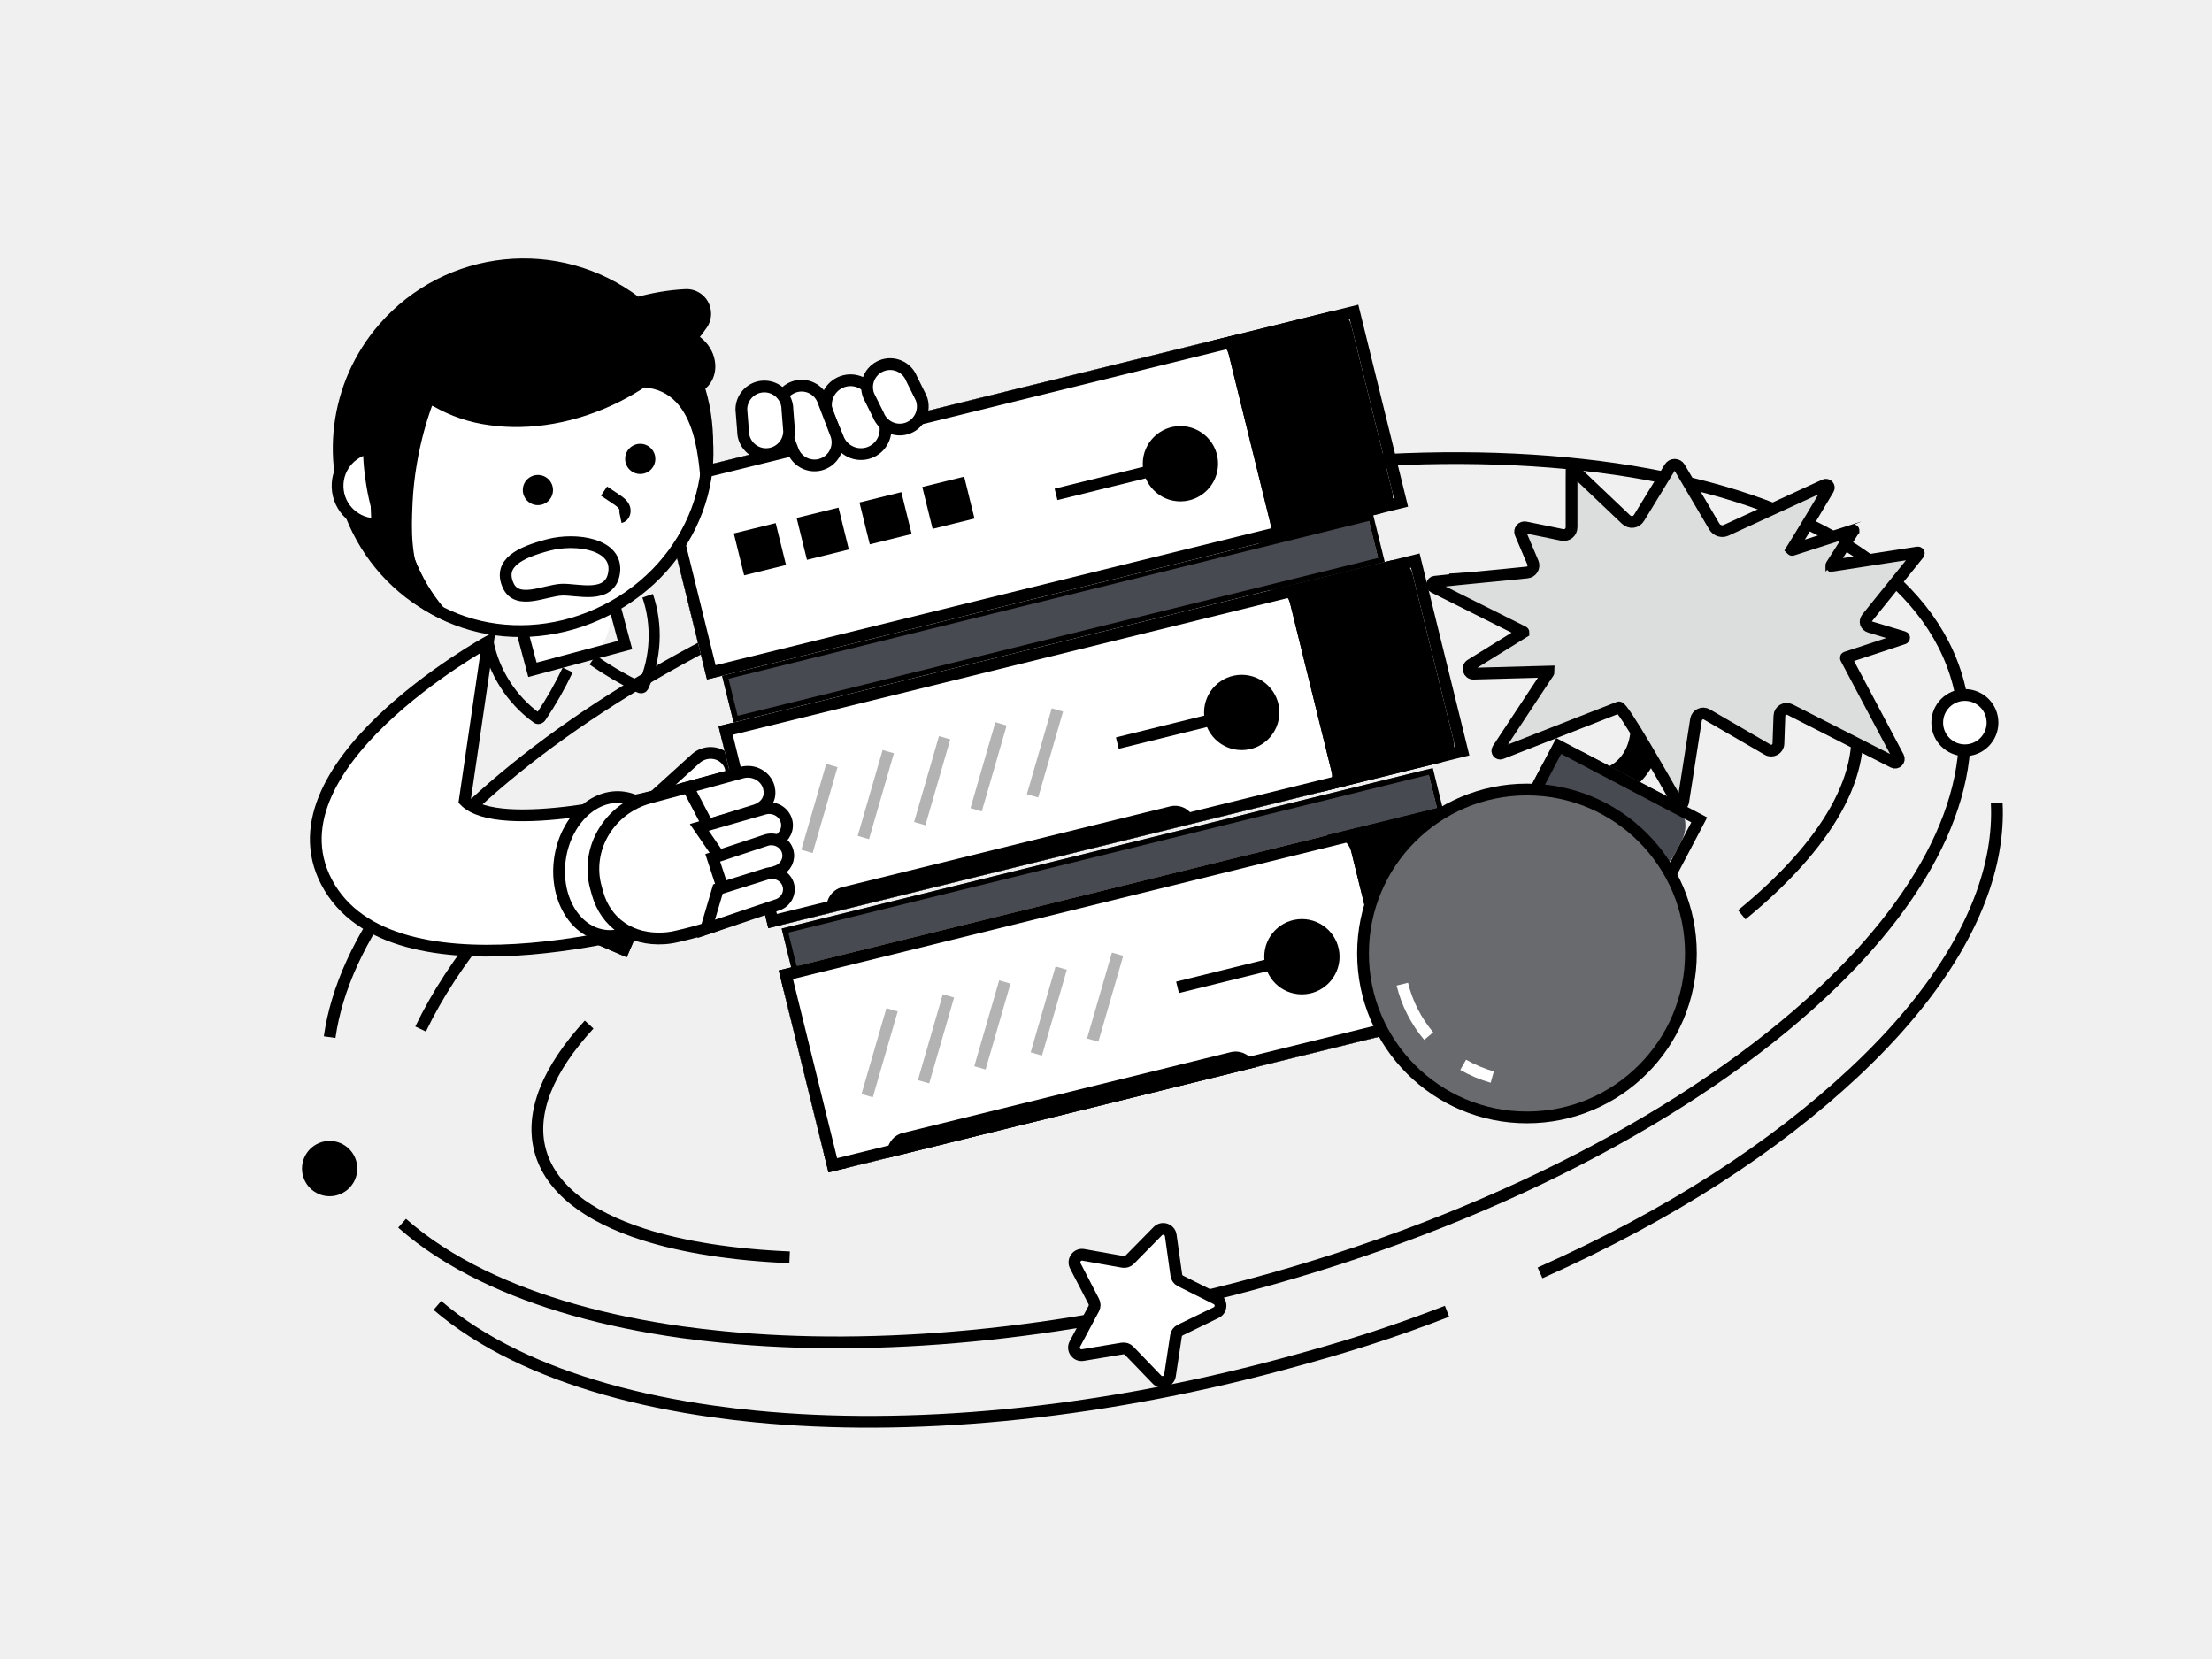
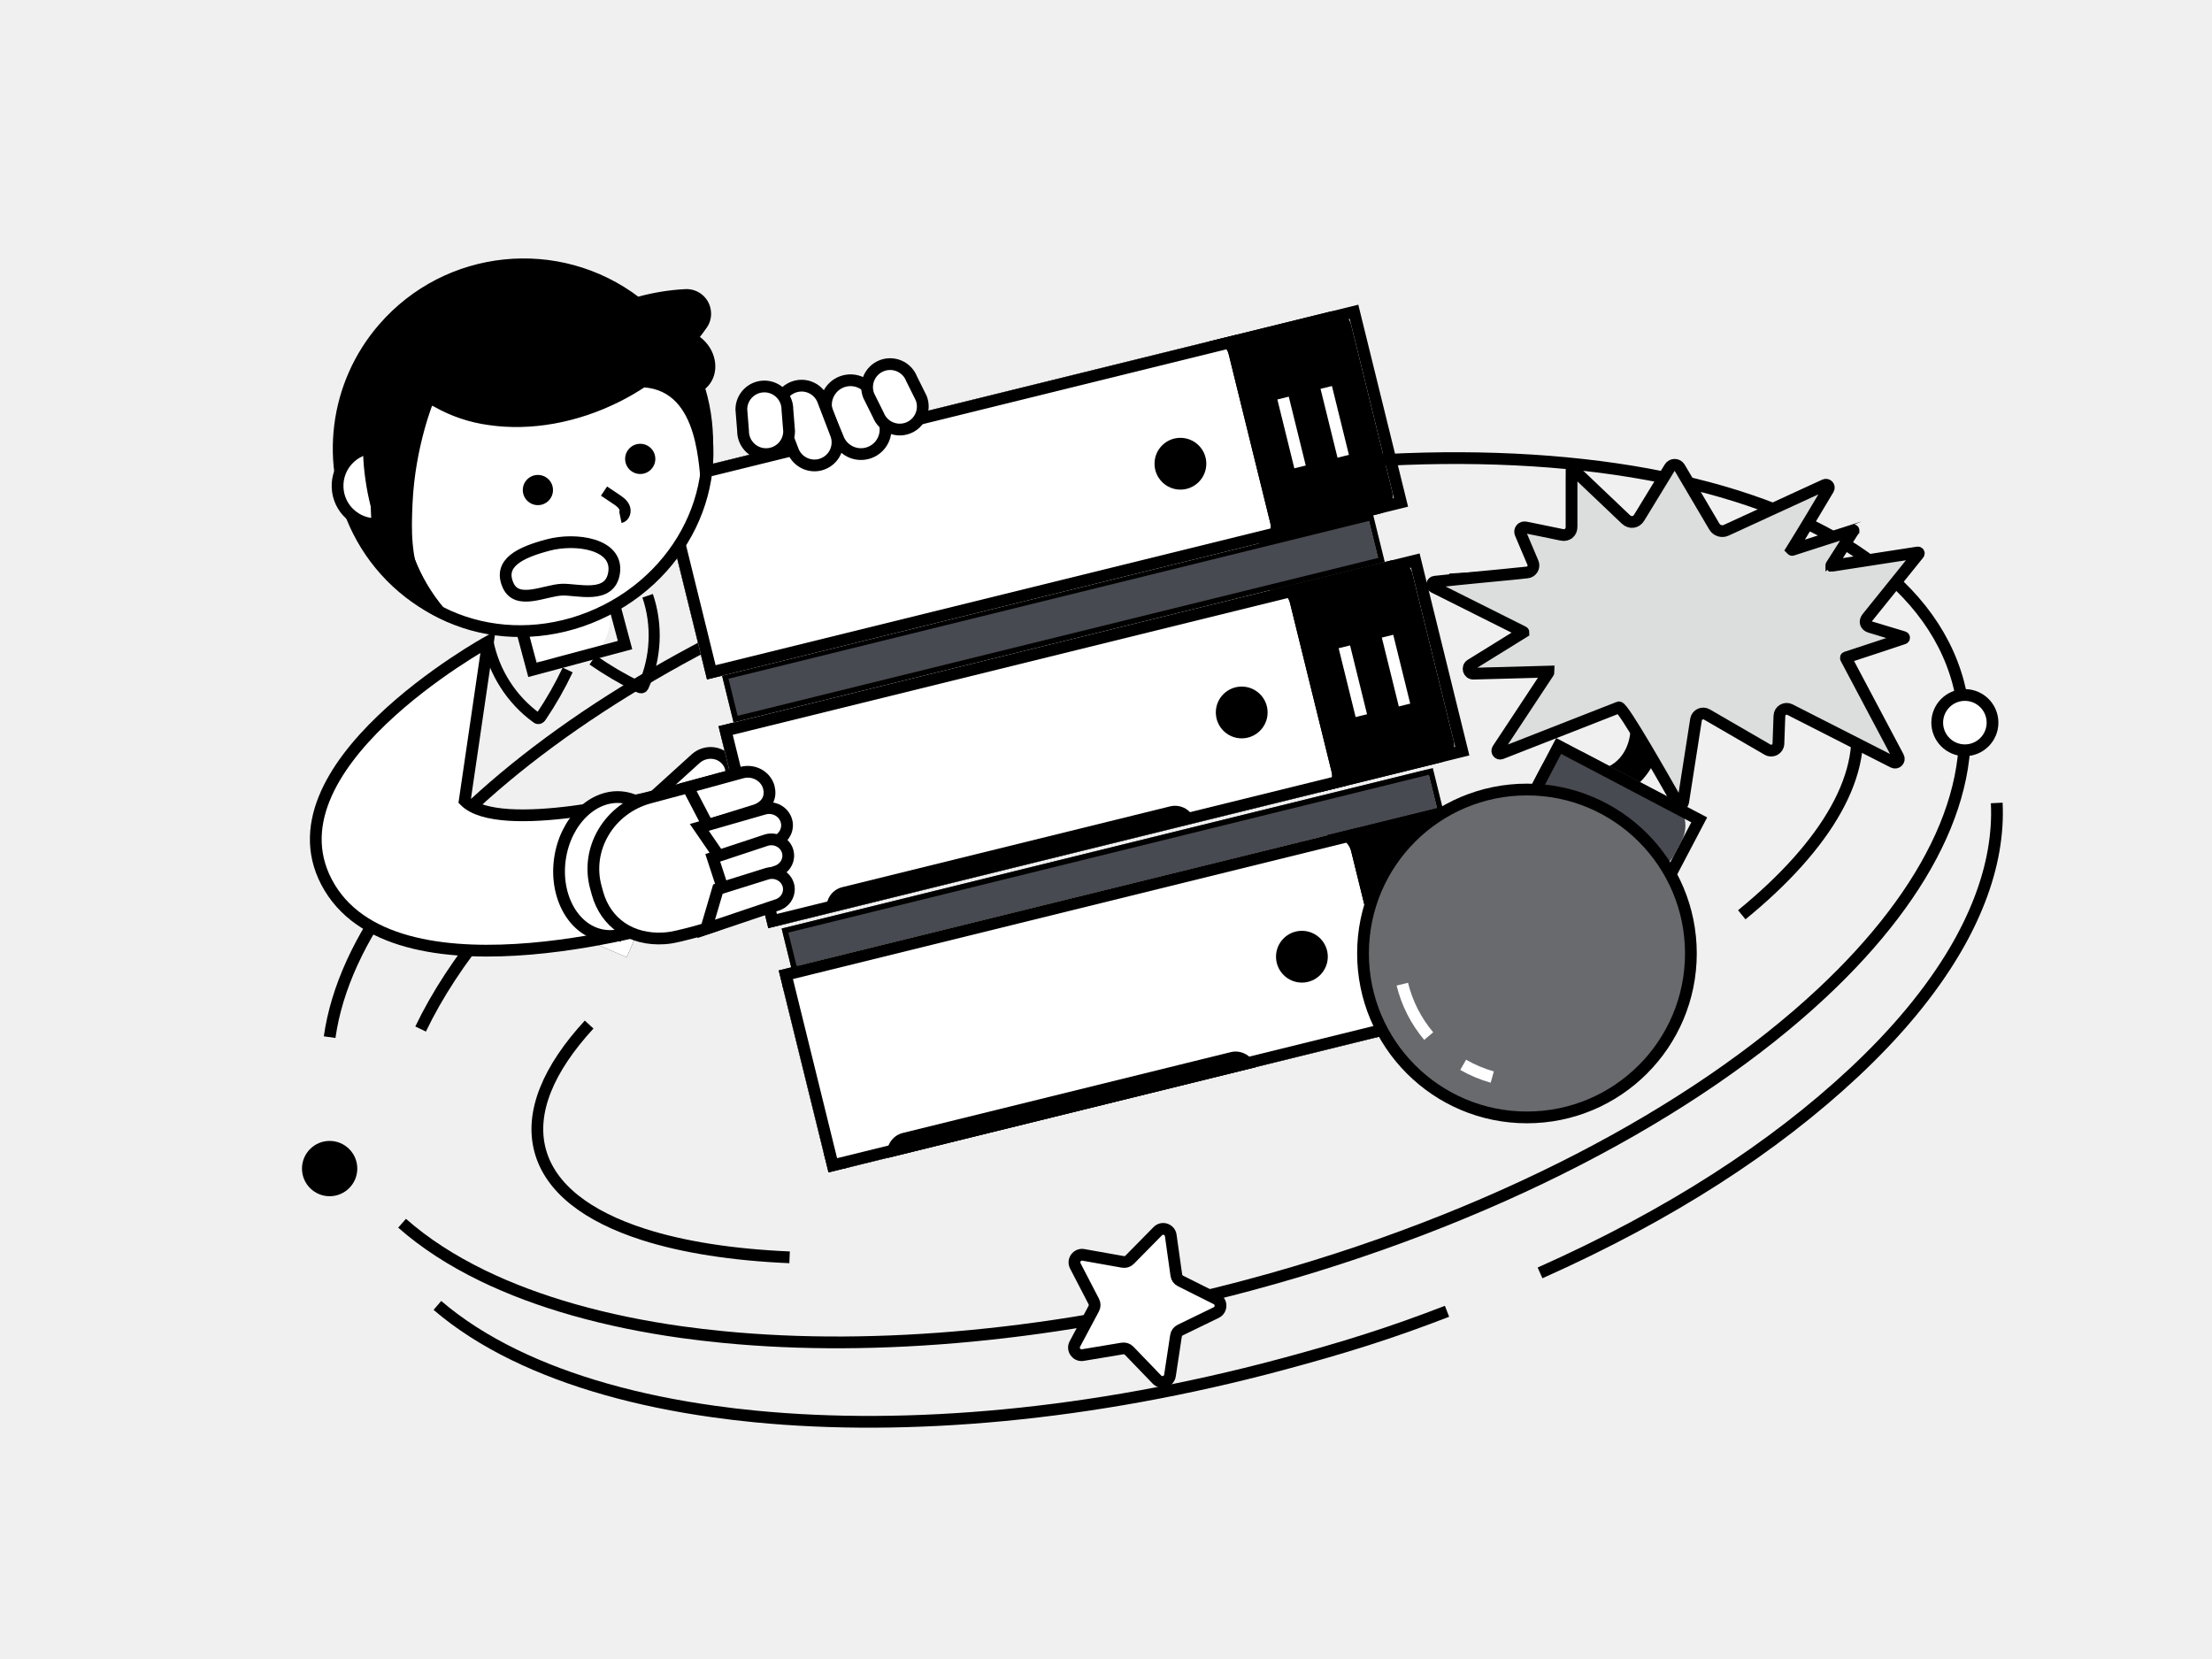
<svg xmlns="http://www.w3.org/2000/svg" viewBox="0 0 400 300" fill="none">
  <path fill-rule="evenodd" clip-rule="evenodd" d="m124.582 148.468 6.18-6.01c1.45-1.3 1.93-3.04.95-4.58-.11-.18-.25-.35-.4-.51-1.42-1.55-3.89-1.63-5.51-.18l-7.5 6.8 6.28 4.48Z" fill="#fff" />
  <path d="m124.582 148.468 6.18-6.01c1.45-1.3 1.93-3.04.95-4.58-.11-.18-.25-.35-.4-.51-1.42-1.55-3.89-1.63-5.51-.18l-7.5 6.8 6.28 4.48Z" stroke="#000000" stroke-width="2.126" />
  <path fill-rule="evenodd" clip-rule="evenodd" d="M103.907 120.19c4.628-1.238 7.364-5.985 6.127-10.613l-.932-3.487c-1.237-4.628-5.978-7.377-10.606-6.14a8.64 8.64 0 0 0-5.266 4.037 8.64 8.64 0 0 0-.87 6.578l.932 3.488a8.64 8.64 0 0 0 4.037 5.266 8.642 8.642 0 0 0 6.578.871Z" fill="#fff" />
  <path d="m108.168 98.466-16.746 4.476 4.86 18.182 16.747-4.477-4.861-18.181Z" stroke="#000000" stroke-width="2.126" />
  <path d="M102.653 121.152a63.808 63.808 0 0 1-4.78 8.4c-.13.2-.31.41-.54.39-.12 0-.23-.08-.32-.15-4.51-3.26-7.71-8.28-8.77-13.74M107.172 119.342c2.65 1.84 5.44 3.48 8.34 4.9.21.1.47.2.66.07.1-.07.15-.19.2-.29 2.28-5.08 2.55-11.03.74-16.29" stroke="#000000" stroke-width="2" />
  <path d="M76.06 186.081c5.94-12.41 16.52-25.16 30.739-37.28M261.666 237.122c-10.23 3.96-18.69 6.6-29.95 9.62-34.41 9.22-67.58 12.09-95.12 9.4-2.56-.25-5.06-.54-7.51-.89-13.86-1.93-26.07-5.38-36.01-10.21-5.35-2.6-10.04-5.6-13.98-8.98M361.075 145.2c.14 2.84-.06 5.71-.57 8.62-1.04 5.91-3.4 11.94-6.93 17.97-4.39 7.47-10.58 14.93-18.33 22.17-14.45 13.5-33.19 25.72-56.76 36.22" stroke="#000000" stroke-width="2.126" />
  <path d="M59.609 187.548c5-35.44 57.9-75.28 129.01-94.34 81.11-21.73 155.2-8.2 165.5 30.24 4.75 17.73-4.91 37.68-24.68 56.15-23.05 21.54-59.85 41.08-103.53 52.78-34.41 9.22-67.58 12.1-95.13 9.4-2.55-.25-5.05-.54-7.5-.88-13.86-1.94-26.07-5.39-36.01-10.22-5.61-2.73-10.5-5.89-14.56-9.48" stroke="#000000" stroke-width="2.126" />
  <path d="M142.783 227.363c-10.28-.44-19.24-1.84-26.43-4.14-10.19-3.27-16.85-8.36-18.68-15.18-1.85-6.9 1.48-14.75 8.86-22.77M262.137 104.781c38.88-2.6 68.36 5.81 73.07 23.4 3.05 11.39-4.81 24.64-20.24 37.24" stroke="#000" stroke-width="2.126" />
  <path fill-rule="evenodd" clip-rule="evenodd" d="M59.609 206.315c-2.76 0-5 2.24-5 5s2.24 5 5 5 5-2.24 5-5-2.24-5-5-5Z" fill="#000000" />
-   <path fill-rule="evenodd" clip-rule="evenodd" d="m295.438 185.277-8.7 10.79-4.99-12.93 13.69 2.14Z" fill="#000" />
-   <path d="m286.738 196.067 8.7-10.79-13.69-2.14 4.99 12.93Z" stroke="#000000" stroke-width="2.126" />
+   <path fill-rule="evenodd" clip-rule="evenodd" d="m295.438 185.277-8.7 10.79-4.99-12.93 13.69 2.14Z" fill="#000000" />
+   <path d="m286.738 196.067 8.7-10.79-13.69-2.14 4.99 12.93Z" stroke="#FFFFFF" stroke-width="2.126" />
  <path fill-rule="evenodd" clip-rule="evenodd" d="M355.311 125.675c-2.76 0-5 2.24-5 5s2.24 5 5 5 5-2.24 5-5-2.24-5-5-5Z" fill="#fff" />
  <path d="M355.311 125.675c-2.76 0-5 2.24-5 5s2.24 5 5 5 5-2.24 5-5-2.24-5-5-5Z" stroke="#000000" stroke-width="2.126" />
  <path fill-rule="evenodd" clip-rule="evenodd" d="M213.419 240.52c-.41.2-.7.59-.76 1.03l-1.09 7.18c-.17 1.13-1.55 1.57-2.35.75l-5.03-5.22c-.32-.33-.77-.48-1.22-.41l-7.16 1.19c-1.12.19-1.97-1-1.44-2l3.42-6.41c.21-.4.21-.88 0-1.28l-3.34-6.44c-.52-1.01.34-2.19 1.46-1.99l7.15 1.27c.44.08.9-.07 1.22-.39l5.09-5.17c.8-.81 2.18-.35 2.34.78l1.01 7.18c.06.45.34.84.74 1.04l6.49 3.25c1.02.51 1.01 1.97-.01 2.47l-6.52 3.17Z" fill="#fff" />
  <path d="M212.659 241.55c.06-.44.35-.83.76-1.03l6.52-3.17c1.02-.5 1.03-1.96.01-2.47l-6.49-3.25c-.4-.2-.68-.59-.74-1.04l-1.01-7.18c-.16-1.13-1.54-1.59-2.34-.78l-5.09 5.17c-.32.32-.78.47-1.22.39l-7.15-1.27c-1.12-.2-1.98.98-1.46 1.99l3.34 6.44c.21.4.21.88 0 1.28l-3.42 6.41c-.53 1 .32 2.19 1.44 2l7.16-1.19c.45-.07.9.08 1.22.41l5.03 5.22c.8.82 2.18.38 2.35-.75l1.09-7.18Z" stroke="#000000" stroke-width="2.126" />
-   <path fill-rule="evenodd" clip-rule="evenodd" d="m113.33 173.104 3.419-7.913-7.913-3.418-3.419 7.913 7.913 3.418Z" fill="#000" />
-   <path d="m110.232 161.222-3.417 7.91 5.958 2.574 3.417-7.91-5.958-2.574Z" stroke="#000000" stroke-width="2.126" />
+   <path fill-rule="evenodd" clip-rule="evenodd" d="m113.33 173.104 3.419-7.913-7.913-3.418-3.419 7.913 7.913 3.418Z" fill="#000000" />
+   <path d="m110.232 161.222-3.417 7.91 5.958 2.574 3.417-7.91-5.958-2.574Z" stroke="#FFFFFF" stroke-width="2.126" />
  <path fill-rule="evenodd" clip-rule="evenodd" d="m132.656 130.648 116.787-28.78-2.13-8.641-116.786 28.78 2.129 8.641Z" fill="#474A51" />
  <path d="m247.915 93.594-116.783 28.779 1.89 7.67 116.784-28.779-1.891-7.67Z" stroke="#000000" />
  <path fill-rule="evenodd" clip-rule="evenodd" d="m143.475 176.552 116.786-28.78-2.129-8.642-116.786 28.78 2.129 8.642Z" fill="#474A51" />
  <path d="m258.734 139.497-116.783 28.779 1.89 7.671 116.783-28.78-1.89-7.67Z" stroke="#000000" />
-   <path fill-rule="evenodd" clip-rule="evenodd" d="m130.966 122.099 118.475-29.196a3.213 3.213 0 0 0 2.349-3.885l-7.465-30.294a3.214 3.214 0 0 0-3.885-2.348L121.964 85.572a3.213 3.213 0 0 0-2.348 3.885l7.465 30.293a3.213 3.213 0 0 0 3.885 2.349Z" fill="#000" />
+   <path fill-rule="evenodd" clip-rule="evenodd" d="m130.966 122.099 118.475-29.196a3.213 3.213 0 0 0 2.349-3.885l-7.465-30.294a3.214 3.214 0 0 0-3.885-2.348L121.964 85.572a3.213 3.213 0 0 0-2.348 3.885l7.465 30.293a3.213 3.213 0 0 0 3.885 2.349Z" fill="#000000" />
  <path d="M244.846 56.384 120.134 87.117l8.492 34.459 124.712-30.733-8.492-34.459Z" stroke="#000000" stroke-width="2.126" />
  <path fill-rule="evenodd" clip-rule="evenodd" d="m130.966 122.099 96.367-23.748a3.215 3.215 0 0 0 2.349-3.885l-7.466-30.293a3.213 3.213 0 0 0-3.885-2.35l-96.367 23.749a3.213 3.213 0 0 0-2.348 3.885l7.465 30.293a3.213 3.213 0 0 0 3.885 2.349Z" fill="#fff" />
  <path d="M222.733 61.834 120.134 87.117l8.492 34.459 102.599-25.284-8.492-34.458Z" stroke="#000000" stroke-width="2.126" />
-   <path fill-rule="evenodd" clip-rule="evenodd" d="M213.452 78.111a5.74 5.74 0 0 0-5.74 5.74c0 3.17 2.57 5.75 5.74 5.75 3.17 0 5.75-2.58 5.75-5.75s-2.58-5.74-5.75-5.74Z" fill="#000" />
-   <path d="M213.452 78.111a5.74 5.74 0 0 0-5.74 5.74c0 3.17 2.57 5.75 5.74 5.75 3.17 0 5.75-2.58 5.75-5.75s-2.58-5.74-5.75-5.74ZM190.965 89.398l16.91-4.17M232.02 71.984l3.07 12.45M239.827 70.06l3.07 12.45" stroke="#000000" stroke-width="2.126" />
-   <path fill-rule="evenodd" clip-rule="evenodd" d="m142.05 167.078 118.476-29.196a3.214 3.214 0 0 0 2.349-3.885l-7.466-30.293a3.214 3.214 0 0 0-3.885-2.349l-118.475 29.196a3.215 3.215 0 0 0-2.349 3.885l7.466 30.294a3.212 3.212 0 0 0 3.884 2.348Z" fill="#000" />
+   <path fill-rule="evenodd" clip-rule="evenodd" d="M213.452 78.111a5.74 5.74 0 0 0-5.74 5.74c0 3.17 2.57 5.75 5.74 5.75 3.17 0 5.75-2.58 5.75-5.75s-2.58-5.74-5.75-5.74Z" fill="#000000" />
+   <path d="M213.452 78.111a5.74 5.74 0 0 0-5.74 5.74c0 3.17 2.57 5.75 5.74 5.75 3.17 0 5.75-2.58 5.75-5.75s-2.58-5.74-5.75-5.74ZM190.965 89.398l16.91-4.17M232.02 71.984l3.07 12.45M239.827 70.06l3.07 12.45" stroke="#FFFFFF" stroke-width="2.126" />
+   <path fill-rule="evenodd" clip-rule="evenodd" d="m142.05 167.078 118.476-29.196a3.214 3.214 0 0 0 2.349-3.885l-7.466-30.293a3.214 3.214 0 0 0-3.885-2.349l-118.475 29.196a3.215 3.215 0 0 0-2.349 3.885l7.466 30.294a3.212 3.212 0 0 0 3.884 2.348Z" fill="#000000" />
  <path d="m255.93 101.365-124.711 30.733 8.491 34.458 124.712-30.733-8.492-34.458Z" stroke="#000000" stroke-width="2.126" />
  <path fill-rule="evenodd" clip-rule="evenodd" d="m142.05 167.078 96.367-23.747a3.214 3.214 0 0 0 2.349-3.885l-7.465-30.294a3.215 3.215 0 0 0-3.885-2.349l-96.367 23.748a3.215 3.215 0 0 0-2.349 3.885l7.466 30.294a3.212 3.212 0 0 0 3.884 2.348Z" fill="#fff" />
  <path d="m233.817 106.814-102.598 25.284 8.491 34.458 102.599-25.283-8.492-34.459Z" stroke="#000000" stroke-width="2.126" />
-   <path fill-rule="evenodd" clip-rule="evenodd" d="M224.537 123.091a5.74 5.74 0 0 0-5.74 5.74c0 3.17 2.57 5.75 5.74 5.75 3.17 0 5.75-2.58 5.75-5.75s-2.58-5.74-5.75-5.74Z" fill="#000" />
-   <path d="M224.537 123.091a5.74 5.74 0 0 0-5.74 5.74c0 3.17 2.57 5.75 5.74 5.75 3.17 0 5.75-2.58 5.75-5.75s-2.58-5.74-5.75-5.74ZM202.05 134.378l16.91-4.17M243.104 116.965l3.07 12.45M250.911 115.041l3.07 12.45" stroke="#000000" stroke-width="2.126" />
-   <g opacity=".3" stroke="#000000" stroke-width="2.126">
+   <path fill-rule="evenodd" clip-rule="evenodd" d="M224.537 123.091a5.74 5.74 0 0 0-5.74 5.74c0 3.17 2.57 5.75 5.74 5.75 3.17 0 5.75-2.58 5.75-5.75s-2.58-5.74-5.75-5.74Z" fill="#000000" />
+   <path d="M224.537 123.091a5.74 5.74 0 0 0-5.74 5.74c0 3.17 2.57 5.75 5.74 5.75 3.17 0 5.75-2.58 5.75-5.75s-2.58-5.74-5.75-5.74ZM202.05 134.378l16.91-4.17M243.104 116.965l3.07 12.45M250.911 115.041l3.07 12.45" stroke="#FFFFFF" stroke-width="2.126" />
+   <g opacity=".3" stroke="#FFFFFF" stroke-width="2.126">
    <path d="m145.926 153.964 4.5-15.53M156.123 151.451l4.5-15.53M166.319 148.938l4.5-15.53M176.515 146.426l4.5-15.53M186.712 143.913l4.5-15.53" />
  </g>
-   <path fill-rule="evenodd" clip-rule="evenodd" d="m152.935 211.245 118.475-29.196a3.214 3.214 0 0 0 2.349-3.885l-7.465-30.293a3.215 3.215 0 0 0-3.885-2.349l-118.476 29.196a3.215 3.215 0 0 0-2.349 3.885l7.466 30.294a3.213 3.213 0 0 0 3.885 2.348Z" fill="#000" />
+   <path fill-rule="evenodd" clip-rule="evenodd" d="m152.935 211.245 118.475-29.196a3.214 3.214 0 0 0 2.349-3.885l-7.465-30.293a3.215 3.215 0 0 0-3.885-2.349l-118.476 29.196a3.215 3.215 0 0 0-2.349 3.885l7.466 30.294a3.213 3.213 0 0 0 3.885 2.348Z" fill="#000000" />
  <path d="m266.814 145.531-124.711 30.733 8.491 34.458 124.712-30.733-8.492-34.458Z" stroke="#000000" stroke-width="2.126" />
  <path fill-rule="evenodd" clip-rule="evenodd" d="m153.721 211.052 94.794-23.361a3.977 3.977 0 0 0 2.475-1.825c.559-.91.723-2.001.467-3.04l-7.078-28.721a3.983 3.983 0 0 0-1.825-2.475 3.98 3.98 0 0 0-3.04-.466l-94.794 23.36a3.98 3.98 0 0 0-2.476 1.826 3.98 3.98 0 0 0-.466 3.04l7.078 28.72a3.977 3.977 0 0 0 1.825 2.475c.91.559 2.001.723 3.04.467Z" fill="#fff" />
  <path d="m244.702 150.98-102.599 25.284 8.492 34.458 102.598-25.283-8.491-34.459Z" stroke="#000000" stroke-width="2.126" />
-   <path fill-rule="evenodd" clip-rule="evenodd" d="M235.421 167.258a5.74 5.74 0 0 0-5.74 5.74c0 3.17 2.57 5.75 5.74 5.75 3.17 0 5.75-2.58 5.75-5.75s-2.58-5.74-5.75-5.74Z" fill="#000" />
-   <path d="M235.421 167.258a5.74 5.74 0 0 0-5.74 5.74c0 3.17 2.57 5.75 5.74 5.75 3.17 0 5.75-2.58 5.75-5.75s-2.58-5.74-5.75-5.74ZM212.934 178.545l16.91-4.17M253.989 161.131l3.07 12.45M261.795 159.207l3.07 12.45" stroke="#000000" stroke-width="2.126" />
-   <g opacity=".3" stroke="#000000" stroke-width="2.126">
+   <path fill-rule="evenodd" clip-rule="evenodd" d="M235.421 167.258a5.74 5.74 0 0 0-5.74 5.74c0 3.17 2.57 5.75 5.74 5.75 3.17 0 5.75-2.58 5.75-5.75s-2.58-5.74-5.75-5.74Z" fill="#000000" />
+   <path d="M235.421 167.258a5.74 5.74 0 0 0-5.74 5.74c0 3.17 2.57 5.75 5.74 5.75 3.17 0 5.75-2.58 5.75-5.75s-2.58-5.74-5.75-5.74ZM212.934 178.545l16.91-4.17M253.989 161.131l3.07 12.45M261.795 159.207l3.07 12.45" stroke="#FFFFFF" stroke-width="2.126" />
+   <g opacity=".3" stroke="#FFFFFF" stroke-width="2.126">
    <path d="m156.811 198.131 4.5-15.53M167.007 195.618l4.5-15.53M177.203 193.105l4.5-15.53M187.399 190.592l4.5-15.53M197.596 188.08l4.5-15.53" />
  </g>
  <path fill-rule="evenodd" clip-rule="evenodd" d="m227.067 192.993-66.54 16.4c-.49-2 .73-4.03 2.73-4.52l59.29-14.61c2-.49 4.03.73 4.52 2.73ZM216.114 148.549l-66.54 16.4c-.49-2 .73-4.03 2.73-4.52l59.29-14.61c2-.49 4.03.73 4.52 2.73Z" fill="#000000" />
-   <path fill-rule="evenodd" clip-rule="evenodd" d="m134.563 104.034 7.573-1.866-1.866-7.573-7.574 1.866 1.867 7.573ZM145.923 101.235l7.574-1.867-1.866-7.573-7.574 1.866 1.866 7.574ZM157.285 98.435l7.573-1.867-1.866-7.573-7.574 1.866 1.867 7.574ZM168.646 95.635l7.574-1.866-1.867-7.574-7.573 1.867 1.866 7.573Z" fill="#000000" />
+   <path fill-rule="evenodd" clip-rule="evenodd" d="m134.563 104.034 7.573-1.866-1.866-7.573-7.574 1.866 1.867 7.573ZM145.923 101.235l7.574-1.867-1.866-7.573-7.574 1.866 1.866 7.574ZM157.285 98.435l7.573-1.867-1.866-7.573-7.574 1.866 1.867 7.574ZM168.646 95.635l7.574-1.866-1.867-7.574-7.573 1.867 1.866 7.573Z" fill="#FFFFFF" />
  <path d="M296.1 125.185c3.15 6.03 1.47 13.13-3.77 15.87" stroke="#000000" stroke-width="5.669" />
  <path fill-rule="evenodd" clip-rule="evenodd" d="m279.779 149.143 15.065 7.919a5.847 5.847 0 0 0 7.887-2.451l1.372-2.611a5.843 5.843 0 0 0-2.447-7.896l-15.065-7.92a5.893 5.893 0 0 0-4.46-.413 5.893 5.893 0 0 0-3.44 2.869l-1.373 2.611a5.844 5.844 0 0 0 2.461 7.892Z" fill="#474A51" />
  <path d="m307.275 148.259-25.416-13.362-5.825 11.081 25.416 13.361 5.825-11.08Z" stroke="#000000" stroke-width="2.126" />
  <path fill-rule="evenodd" clip-rule="evenodd" d="M276.117 142.771c-16.37 0-29.64 13.27-29.64 29.64 0 16.38 13.27 29.65 29.64 29.65 16.38 0 29.65-13.27 29.65-29.65 0-16.37-13.27-29.64-29.65-29.64Z" fill="#686A6D" />
  <path d="M276.117 142.771c-16.37 0-29.64 13.27-29.64 29.64 0 16.38 13.27 29.65 29.64 29.65 16.38 0 29.65-13.27 29.65-29.65 0-16.37-13.27-29.64-29.65-29.64Z" stroke="#000000" stroke-width="2.126" />
  <path d="M258.355 187.359a23.053 23.053 0 0 1-4.77-9.39M269.846 194.766c-1.85-.52-3.61-1.27-5.26-2.21" stroke="#fff" stroke-width="2.126" />
  <path fill-rule="evenodd" clip-rule="evenodd" d="M292.745 127.918c-6.11 2.39-17.29 6.77-21.28 8.33-.47.19-.89-.34-.62-.77 1.17-1.79 3.27-4.95 4.48-6.78 1.52-2.31 3.04-4.61 4.57-6.92.06-.1.15-.18.15-.33l-13.59.37c-.88.02-1.23-1.13-.48-1.6l9.51-5.89c0-.01 0-.02-.01-.02-.02-.02-.04-.04-.06-.05-4.59-2.29-12.75-6.38-16.14-8.08-.47-.23-.34-.93.17-.98 2.21-.25 6.02-.63 8.32-.85 2.79-.26 5.57-.54 8.38-.83.86-.08 1.39-.98 1.05-1.77l-2.25-5.3c-.24-.58.26-1.2.88-1.08.87.17 1.94.39 2.63.53 1.33.28 2.65.55 3.98.82.96.2 1.75-.44 1.75-1.42v-8.51c0-.68.01-1.36.01-2.04v-.11c.11.02.17.11.23.17 3.2 3.04 6.39 6.07 9.58 9.11.78.74 1.86.6 2.41-.31 1.57-2.57 4.17-6.84 5.53-9.06a1.04 1.04 0 0 1 1.78.01c1.49 2.5 4.51 7.65 6.28 10.66.44.74 1.37 1.03 2.15.67 5.94-2.73 11.87-5.46 17.81-8.19.47-.21.93.3.67.74-1.51 2.54-4.67 7.84-6.62 10.96l.03.03c.01.01.02.01.03.01.01 0 .03 0 .05-.01 3.67-1.18 7.35-2.37 11.03-3.55a.699.699 0 0 1-.004.017s.007-.017.014.003c.01.01.01.02.01.03-.01.01-.02.03-.02.05-.01 0-.01.01-.01.02l-.05.06-3.9 6.12c-.01.02-.02.03-.02.05-.01 0-.01.01-.01.02v.03s.01.01.01.02c.01 0 .02.01.02.01.05 0 .09 0 .13-.01 4.67-.73 13.48-2.09 15.47-2.39.15-.02.25.14.15.26-1.22 1.53-6.52 8.11-9.3 11.55-.53.67-.3 1.41.51 1.66 1.73.52 5 1.5 6.08 1.83.12.04.11.2 0 .24-1.47.51-7.17 2.38-10.16 3.36-.178.06-.266.075-.286.12-.02.046.03.123.126.31 2.63 4.93 7.34 13.81 9.37 17.67.31.59-.32 1.23-.91.93-6.22-3.17-12.44-6.33-18.7-9.52-.85-.43-1.87.17-1.9 1.13l-.18 5.03c-.03.98-1.11 1.58-1.97 1.08-3.66-2.12-7.31-4.23-10.97-6.36-.8-.46-1.81.02-1.96.93l-2.33 14.92c-.08.48-.72.61-.97.18l-.281-.493c-2.674-4.698-9.714-17.067-10.369-16.817Z" fill="#DCDDDD" />
  <path d="m335.095 96.058.05-.06c0-.01 0-.02.01-.02 0-.02.01-.04.02-.05 0-.01 0-.02-.01-.03-.01-.03-.02.02-.01-.02-3.68 1.18-7.36 2.37-11.03 3.55-.02.01-.04.01-.05.01-.01 0-.02 0-.03-.01l-.03-.03c1.95-3.12 5.11-8.42 6.62-10.96.26-.44-.2-.95-.67-.74-5.94 2.73-11.87 5.46-17.81 8.19-.78.36-1.71.07-2.15-.67-1.77-3.01-4.79-8.16-6.28-10.66a1.04 1.04 0 0 0-1.78-.01c-1.36 2.22-3.96 6.49-5.53 9.06-.55.91-1.63 1.05-2.41.31-3.19-3.04-6.38-6.07-9.58-9.11-.06-.06-.12-.15-.23-.17v.11c0 .68-.01 1.36-.01 2.04V95.298c0 .98-.79 1.62-1.75 1.42-1.33-.27-2.65-.54-3.98-.82-.69-.14-1.76-.36-2.63-.53a.791.791 0 0 0-.88 1.08l2.25 5.3c.34.79-.19 1.69-1.05 1.77-2.81.29-5.59.57-8.38.83-2.3.22-6.11.6-8.32.85-.51.05-.64.75-.17.98 3.39 1.7 11.55 5.79 16.14 8.08.02.01.04.03.06.05.01 0 .01.01.01.02l-9.51 5.89c-.75.47-.4 1.62.48 1.6l13.59-.37c0 .15-.09.23-.15.33-1.53 2.31-3.05 4.61-4.57 6.92-1.21 1.83-3.31 4.99-4.48 6.78-.27.43.15.96.62.77 3.99-1.56 15.17-5.94 21.28-8.33.68-.26 8.23 13.06 10.65 17.31.25.43.89.3.97-.18l2.33-14.92c.15-.91 1.16-1.39 1.96-.93 3.66 2.13 7.31 4.24 10.97 6.36.86.5 1.94-.1 1.97-1.08l.18-5.03c.03-.96 1.05-1.56 1.9-1.13 6.26 3.19 12.48 6.35 18.7 9.52.59.3 1.22-.34.91-.93-2.03-3.86-6.74-12.74-9.37-17.67-.19-.37-.2-.31.16-.43 2.99-.98 8.69-2.85 10.16-3.36.11-.04.12-.2 0-.24-1.08-.33-4.35-1.31-6.08-1.83-.81-.25-1.04-.99-.51-1.66 2.78-3.44 8.08-10.02 9.3-11.55.1-.12 0-.28-.15-.26-1.99.3-10.8 1.66-15.47 2.39-.04.01-.08.01-.13.01 0 0-.01-.01-.02-.01 0-.01-.01-.02-.01-.02v-.03c0-.01 0-.02.01-.02 0-.02.01-.03.02-.05l3.9-6.12Z" stroke="#000000" stroke-width="2.126" />
  <path fill-rule="evenodd" clip-rule="evenodd" d="M119.747 61.286c-2.064 1.833-2.045 5.227.046 7.582 2.098 2.363 5.466 2.783 7.53.95s2.038-5.22-.06-7.583c-2.092-2.355-5.452-2.781-7.516-.949Z" fill="#000000" />
  <path d="M119.747 61.286c-2.064 1.833-2.045 5.227.046 7.582 2.098 2.363 5.466 2.783 7.53.95s2.038-5.22-.06-7.583c-2.092-2.355-5.452-2.781-7.516-.949Z" stroke="#000000" />
  <path fill-rule="evenodd" clip-rule="evenodd" d="M77.661 72.085c.03.01.05.02.07.04 3.19 1.97 6.76 3.24 10.48 3.73 7.26 1.06 15.65-.29 23.58-4.32 3.68-1.85 7.07-4.21 10.07-7.02 1.18 1.47 2.23 3.07 3.11 4.8 2.54 5.01 3.4 10.48 2.79 15.82-.01.1-.02.19-.04.29a33.819 33.819 0 0 1-10.16 19.39l-.06.06c-.31.28-.62.55-.93.83a35.6 35.6 0 0 1-6.96 4.64c-9.59 4.87-20.27 4.88-28.85.91-9.63-10.6-11.48-26.16-4.57-38.73.29-.53.95-.73 1.47-.44Z" fill="#fff" />
  <path d="M77.731 72.125a.161.161 0 0 0-.07-.04c-.52-.29-1.18-.09-1.47.44-6.91 12.57-5.06 28.13 4.57 38.73 8.58 3.97 19.26 3.96 28.85-.91a35.6 35.6 0 0 0 6.96-4.64c.31-.28.62-.55.93-.83l.06-.06a33.819 33.819 0 0 0 10.16-19.39c.02-.1.03-.19.04-.29.61-5.34-.25-10.81-2.79-15.82-.88-1.73-1.93-3.33-3.11-4.8-3 2.81-6.39 5.17-10.07 7.02-7.93 4.03-16.32 5.38-23.58 4.32-3.72-.49-7.29-1.76-10.48-3.73Z" stroke="#000000" stroke-width=".992" />
  <path fill-rule="evenodd" clip-rule="evenodd" d="M124.81 64.763a33.404 33.404 0 0 1 2.6 23.44c-.71-2.75-.07-17.95-11.03-18.66-1.39.92-2.83 1.76-4.32 2.52-7.93 4.03-16.32 5.37-23.59 4.31-3.44-.46-6.76-1.58-9.77-3.3-.91-.53-2.08-.23-2.61.68-.02.03-.04.07-.06.1-6.46 12.57-4.37 27.84 5.24 38.2a33.348 33.348 0 0 1-16.96-15.75 33.687 33.687 0 0 1 4.65-37.33c11.78-13.57 32.07-15.66 46.36-4.78 2.81-.78 5.69-1.26 8.59-1.41a3.935 3.935 0 0 1 4.17 3.71c.06.86-.18 1.72-.66 2.43a36.426 36.426 0 0 1-3.46 4.28c.29.51.58 1.03.85 1.56Z" fill="#000000" />
  <path d="M127.41 88.203c2.01-7.87 1.09-16.2-2.6-23.44-.27-.53-.56-1.05-.85-1.56a36.426 36.426 0 0 0 3.46-4.28c.48-.71.72-1.57.66-2.43a3.935 3.935 0 0 0-4.17-3.71c-2.9.15-5.78.63-8.59 1.41-14.29-10.88-34.58-8.79-46.36 4.78-9 10.34-10.84 25.1-4.65 37.33a33.348 33.348 0 0 0 16.96 15.75c-9.61-10.36-11.7-25.63-5.24-38.2.02-.03.04-.07.06-.1.53-.91 1.7-1.21 2.61-.68 3.01 1.72 6.33 2.84 9.77 3.3 7.27 1.06 15.66-.28 23.59-4.31 1.49-.76 2.93-1.6 4.32-2.52 10.96.71 10.32 15.91 11.03 18.66Z" stroke="#000000" />
  <path d="M82.773 57.505c-15.889 8.068-22.765 26.442-15.358 41.03 7.411 14.596 26.304 19.885 42.193 11.817 15.898-8.072 22.774-26.447 15.362-41.043-7.407-14.587-26.299-19.877-42.197-11.804Z" stroke="#000000" stroke-width="2.126" />
  <path d="m109.225 88.807 2.14 1.43c.62.41 1.28.86 1.56 1.55.29.69 0 1.66-.73 1.81" stroke="#000000" stroke-width="2" />
  <path fill-rule="evenodd" clip-rule="evenodd" d="M99.13 98.553c5.001-1.33 12.741-.21 11.911 5.06-.592 3.766-4.333 3.414-7.259 3.139-.834-.078-1.601-.15-2.211-.119-.861.041-1.86.275-2.89.516-2.707.633-5.627 1.315-6.8-1.306-1.81-4.07 2.24-5.97 7.25-7.29Z" fill="#fff" />
  <path d="M111.041 103.613c.83-5.27-6.91-6.39-11.91-5.06-5.01 1.32-9.06 3.22-7.25 7.29 1.62 3.62 6.57.94 9.69.79 2.75-.14 8.71 1.82 9.47-3.02Z" stroke="#000000" stroke-width="2.126" />
  <path fill-rule="evenodd" clip-rule="evenodd" d="M115.774 80.253c-1.51 0-2.73 1.22-2.73 2.73s1.22 2.73 2.73 2.73 2.73-1.22 2.73-2.73-1.22-2.73-2.73-2.73ZM97.268 85.885c-1.51 0-2.73 1.22-2.73 2.73s1.22 2.73 2.73 2.73 2.73-1.22 2.73-2.73-1.22-2.73-2.73-2.73Z" fill="#000000" />
  <path fill-rule="evenodd" clip-rule="evenodd" d="M67.696 80.933c-3.82.15-6.8 3.36-6.65 7.19.14 3.82 3.36 6.8 7.18 6.65l-.53-13.84Z" fill="#fff" />
  <path d="M67.696 80.933c-3.82.15-6.8 3.36-6.65 7.19.14 3.82 3.36 6.8 7.18 6.65l-.53-13.84Z" stroke="#000000" stroke-width="2.126" />
  <path fill-rule="evenodd" clip-rule="evenodd" d="M66.748 87.776c-2.2-13.36 2.39-16.24 2.39-16.24l8.8.94s-3.38 8.15-3.84 18.57c-.23 5.24-.28 9.16 1.76 15.15 1.87 5.51-6.92-5.06-9.11-18.42Z" fill="#000000" />
  <path d="M69.138 71.536s-4.59 2.88-2.39 16.24c2.19 13.36 10.98 23.93 9.11 18.42-2.04-5.99-1.99-9.91-1.76-15.15.46-10.42 3.84-18.57 3.84-18.57l-8.8-.94Z" stroke="#000000" />
  <path fill-rule="evenodd" clip-rule="evenodd" d="M59.605 160.492c12.97 21.56 62.96 5.97 62.96 5.97l-4.26-22.48s-27.98 7.19-34.27.82l4.21-28.75s-41.6 22.89-28.64 44.44Z" fill="#fff" />
  <path d="M59.605 160.492c12.97 21.56 62.96 5.97 62.96 5.97l-4.26-22.48s-27.98 7.19-34.27.82l4.21-28.75s-41.6 22.89-28.64 44.44Z" stroke="#000000" stroke-width="2.126" />
  <path fill-rule="evenodd" clip-rule="evenodd" d="M101.258 155.303c-.986 6.89 2.569 13.106 7.945 13.876 5.385.77 10.541-4.199 11.527-11.089.986-6.89-2.569-13.106-7.955-13.877-5.375-.769-10.531 4.201-11.517 11.09Z" fill="#fff" />
  <path d="M101.258 155.303c-.986 6.89 2.569 13.106 7.945 13.876 5.385.77 10.541-4.199 11.527-11.089.986-6.89-2.569-13.106-7.955-13.877-5.375-.769-10.531 4.201-11.517 11.09Z" stroke="#000000" stroke-width="2.126" />
  <path fill-rule="evenodd" clip-rule="evenodd" d="M131.716 166.303c-2 1.25-6.94 2.48-9.13 2.99-.82.19-1.65.34-2.49.39-6.03.38-10.55-2.85-12.04-8.11l-.28-1.02c-1.98-7.01 2.37-14.35 9.66-16.31l12.87-3.45c2.64-.71 3.25.89 3.96 3.37.04.17.07.34.08.52l.97 15.28c.01.16.01.32-.01.47-.36 2.93-1.05 4.28-3.59 5.87Z" fill="#fff" />
  <path d="M122.586 169.293c2.19-.51 7.13-1.74 9.13-2.99 2.54-1.59 3.23-2.94 3.59-5.87.02-.15.02-.31.01-.47l-.97-15.28c-.01-.18-.04-.35-.08-.52-.71-2.48-1.32-4.08-3.96-3.37l-12.87 3.45c-7.29 1.96-11.64 9.3-9.66 16.31l.28 1.02c1.49 5.26 6.01 8.49 12.04 8.11.84-.05 1.67-.2 2.49-.39Z" stroke="#000000" stroke-width="2.126" />
  <path fill-rule="evenodd" clip-rule="evenodd" d="m127.987 149.211 8.23-2.57c1.89-.5 3.1-1.84 2.92-3.65a4.76 4.76 0 0 0-.11-.64c-.57-2.02-2.74-3.21-4.85-2.65l-9.76 2.67 3.57 6.84Z" fill="#fff" />
  <path d="m127.987 149.211 8.23-2.57c1.89-.5 3.1-1.84 2.92-3.65a4.76 4.76 0 0 0-.11-.64c-.57-2.02-2.74-3.21-4.85-2.65l-9.76 2.67 3.57 6.84Z" stroke="#000000" stroke-width="2.126" />
  <path fill-rule="evenodd" clip-rule="evenodd" d="m130.029 154.821 9.88-2.53c1.56-.42 2.54-1.85 2.4-3.34-.02-.17-.05-.35-.1-.52-.47-1.67-2.25-2.65-3.99-2.19l-11.76 3.38 3.57 5.2Z" fill="#fff" />
  <path d="m130.029 154.821 9.88-2.53c1.56-.42 2.54-1.85 2.4-3.34-.02-.17-.05-.35-.1-.52-.47-1.67-2.25-2.65-3.99-2.19l-11.76 3.38 3.57 5.2Z" stroke="#000000" stroke-width="2.126" />
  <path fill-rule="evenodd" clip-rule="evenodd" d="m130.739 160.783 9.52-3.16c1.47-.4 2.41-1.75 2.27-3.16-.02-.17-.05-.34-.09-.5-.45-1.58-2.14-2.51-3.78-2.07l-9.77 3.23 1.85 5.66Z" fill="#fff" />
  <path d="m130.739 160.783 9.52-3.16c1.47-.4 2.41-1.75 2.27-3.16-.02-.17-.05-.34-.09-.5-.45-1.58-2.14-2.51-3.78-2.07l-9.77 3.23 1.85 5.66Z" stroke="#000000" stroke-width="2.126" />
  <path fill-rule="evenodd" clip-rule="evenodd" d="m127.701 167.969 12.67-4.27c1.48-.39 2.41-1.74 2.27-3.15-.01-.17-.04-.34-.09-.5-.44-1.58-2.13-2.51-3.78-2.07l-8.95 2.8-2.12 7.19Z" fill="#fff" />
  <path d="m127.701 167.969 12.67-4.27c1.48-.39 2.41-1.74 2.27-3.15-.01-.17-.04-.34-.09-.5-.44-1.58-2.13-2.51-3.78-2.07l-8.95 2.8-2.12 7.19Z" stroke="#000000" stroke-width="2.126" />
  <path fill-rule="evenodd" clip-rule="evenodd" d="M159.888 76.202a4.446 4.446 0 0 1-8.39 2.94l-1.89-4.46c-.81-2.32.41-4.86 2.72-5.67 2.32-.81 4.86.41 5.67 2.72l1.89 4.47Z" fill="#fff" />
  <path d="M157.168 81.862a4.446 4.446 0 0 0 2.72-5.66l-1.89-4.47a4.453 4.453 0 0 0-5.67-2.72 4.453 4.453 0 0 0-2.72 5.67l1.89 4.46a4.44 4.44 0 0 0 5.67 2.72Z" stroke="#000000" stroke-width="2.126" />
  <path fill-rule="evenodd" clip-rule="evenodd" d="M151.21 78.617c.77 2.17-.38 4.55-2.55 5.31-.22.08-.45.14-.68.18-1.97.33-3.95-.79-4.63-2.73l-2.33-6.09c-.77-2.17.38-4.55 2.55-5.31 2.16-.77 4.55.38 5.31 2.55l2.33 6.09Z" fill="#fff" />
  <path d="M148.66 83.927a4.159 4.159 0 0 0 2.55-5.31l-2.33-6.09c-.76-2.17-3.15-3.32-5.31-2.55a4.159 4.159 0 0 0-2.55 5.31l2.33 6.09a4.178 4.178 0 0 0 4.63 2.73c.23-.04.46-.1.68-.18Z" stroke="#000000" stroke-width="2.126" />
  <path fill-rule="evenodd" clip-rule="evenodd" d="M142.698 77.987c-.02 2.3-1.9 4.15-4.2 4.13-.24 0-.47-.02-.7-.06a4.172 4.172 0 0 1-3.43-4.14l-.31-3.9c.02-2.3 1.9-4.15 4.2-4.13 2.29.02 4.15 1.9 4.13 4.2l.31 3.9Z" fill="#fff" />
  <path d="M138.498 82.117c2.3.02 4.18-1.83 4.2-4.13l-.31-3.9c.02-2.3-1.84-4.18-4.13-4.2a4.165 4.165 0 0 0-4.2 4.13l.31 3.9a4.172 4.172 0 0 0 3.43 4.14c.23.04.46.06.7.06Z" stroke="#000000" stroke-width="2.126" />
  <path fill-rule="evenodd" clip-rule="evenodd" d="M166.584 71.99a4.17 4.17 0 0 1-2.36 5.4 4.17 4.17 0 0 1-5.4-2.36l-1.74-3.5a4.167 4.167 0 1 1 7.76-3.04l1.74 3.5Z" fill="#fff" />
  <path d="M164.224 77.39a4.17 4.17 0 0 0 2.36-5.4l-1.74-3.5a4.167 4.167 0 1 0-7.76 3.04l1.74 3.5a4.17 4.17 0 0 0 5.4 2.36Z" stroke="#000000" stroke-width="2.126" />
</svg>
